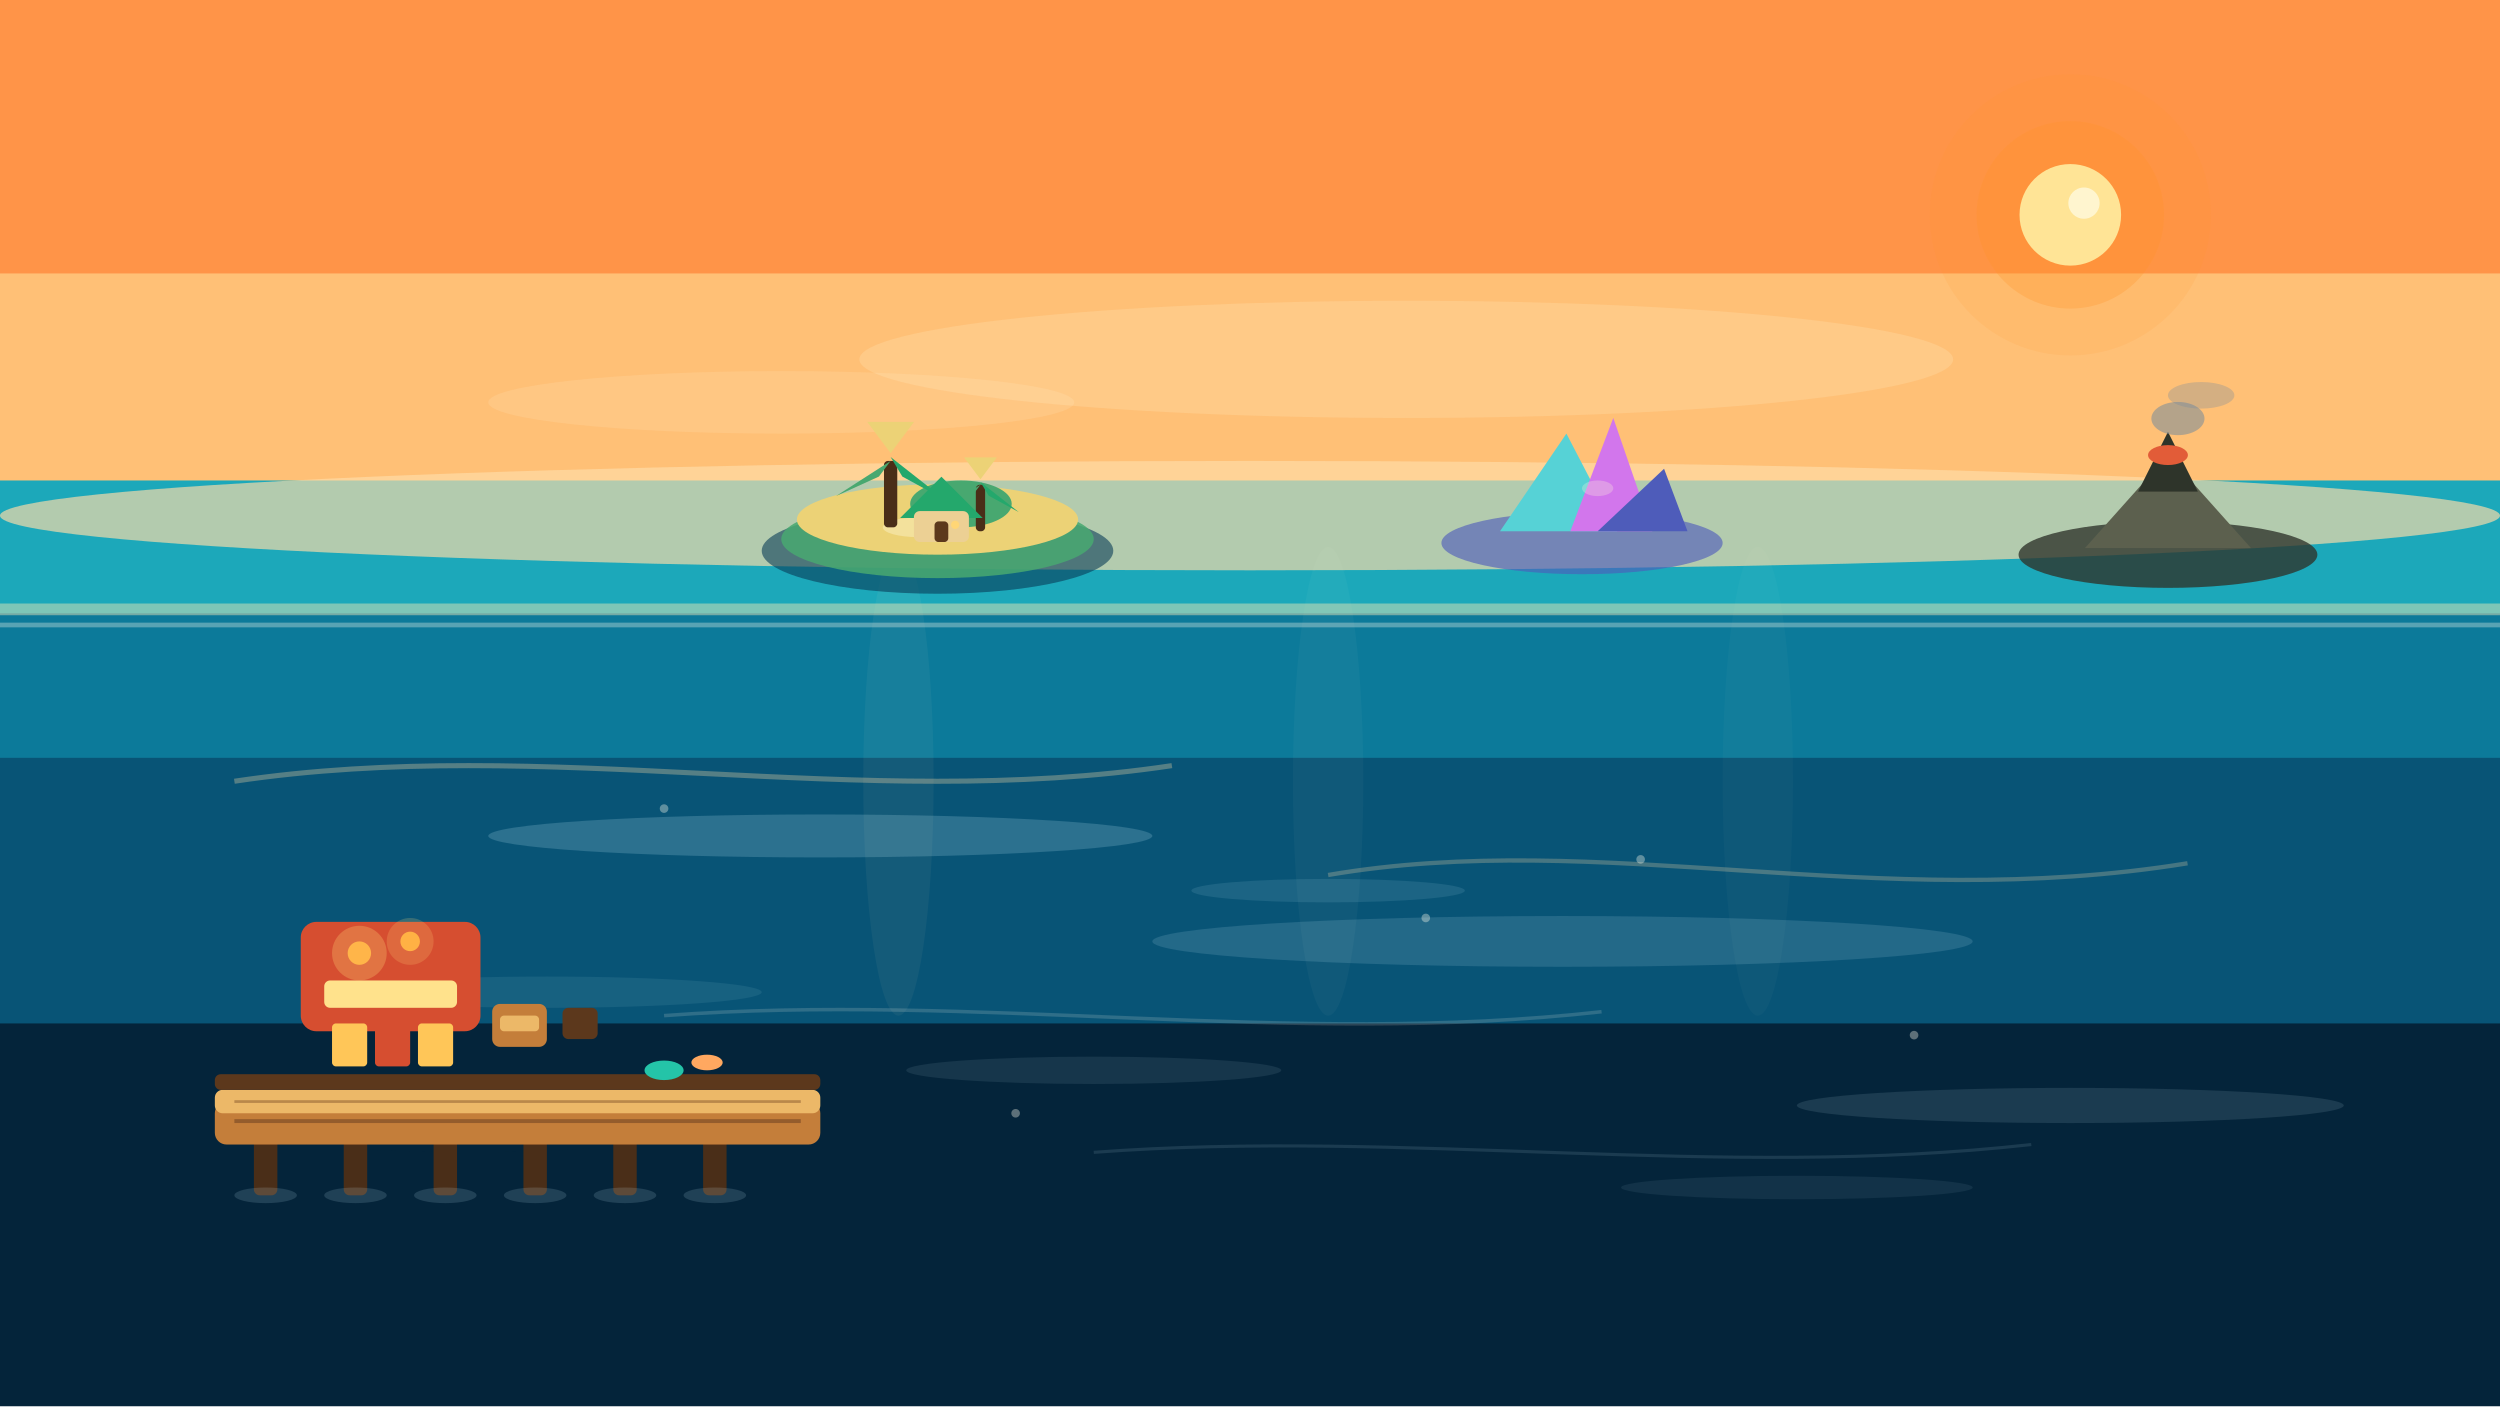
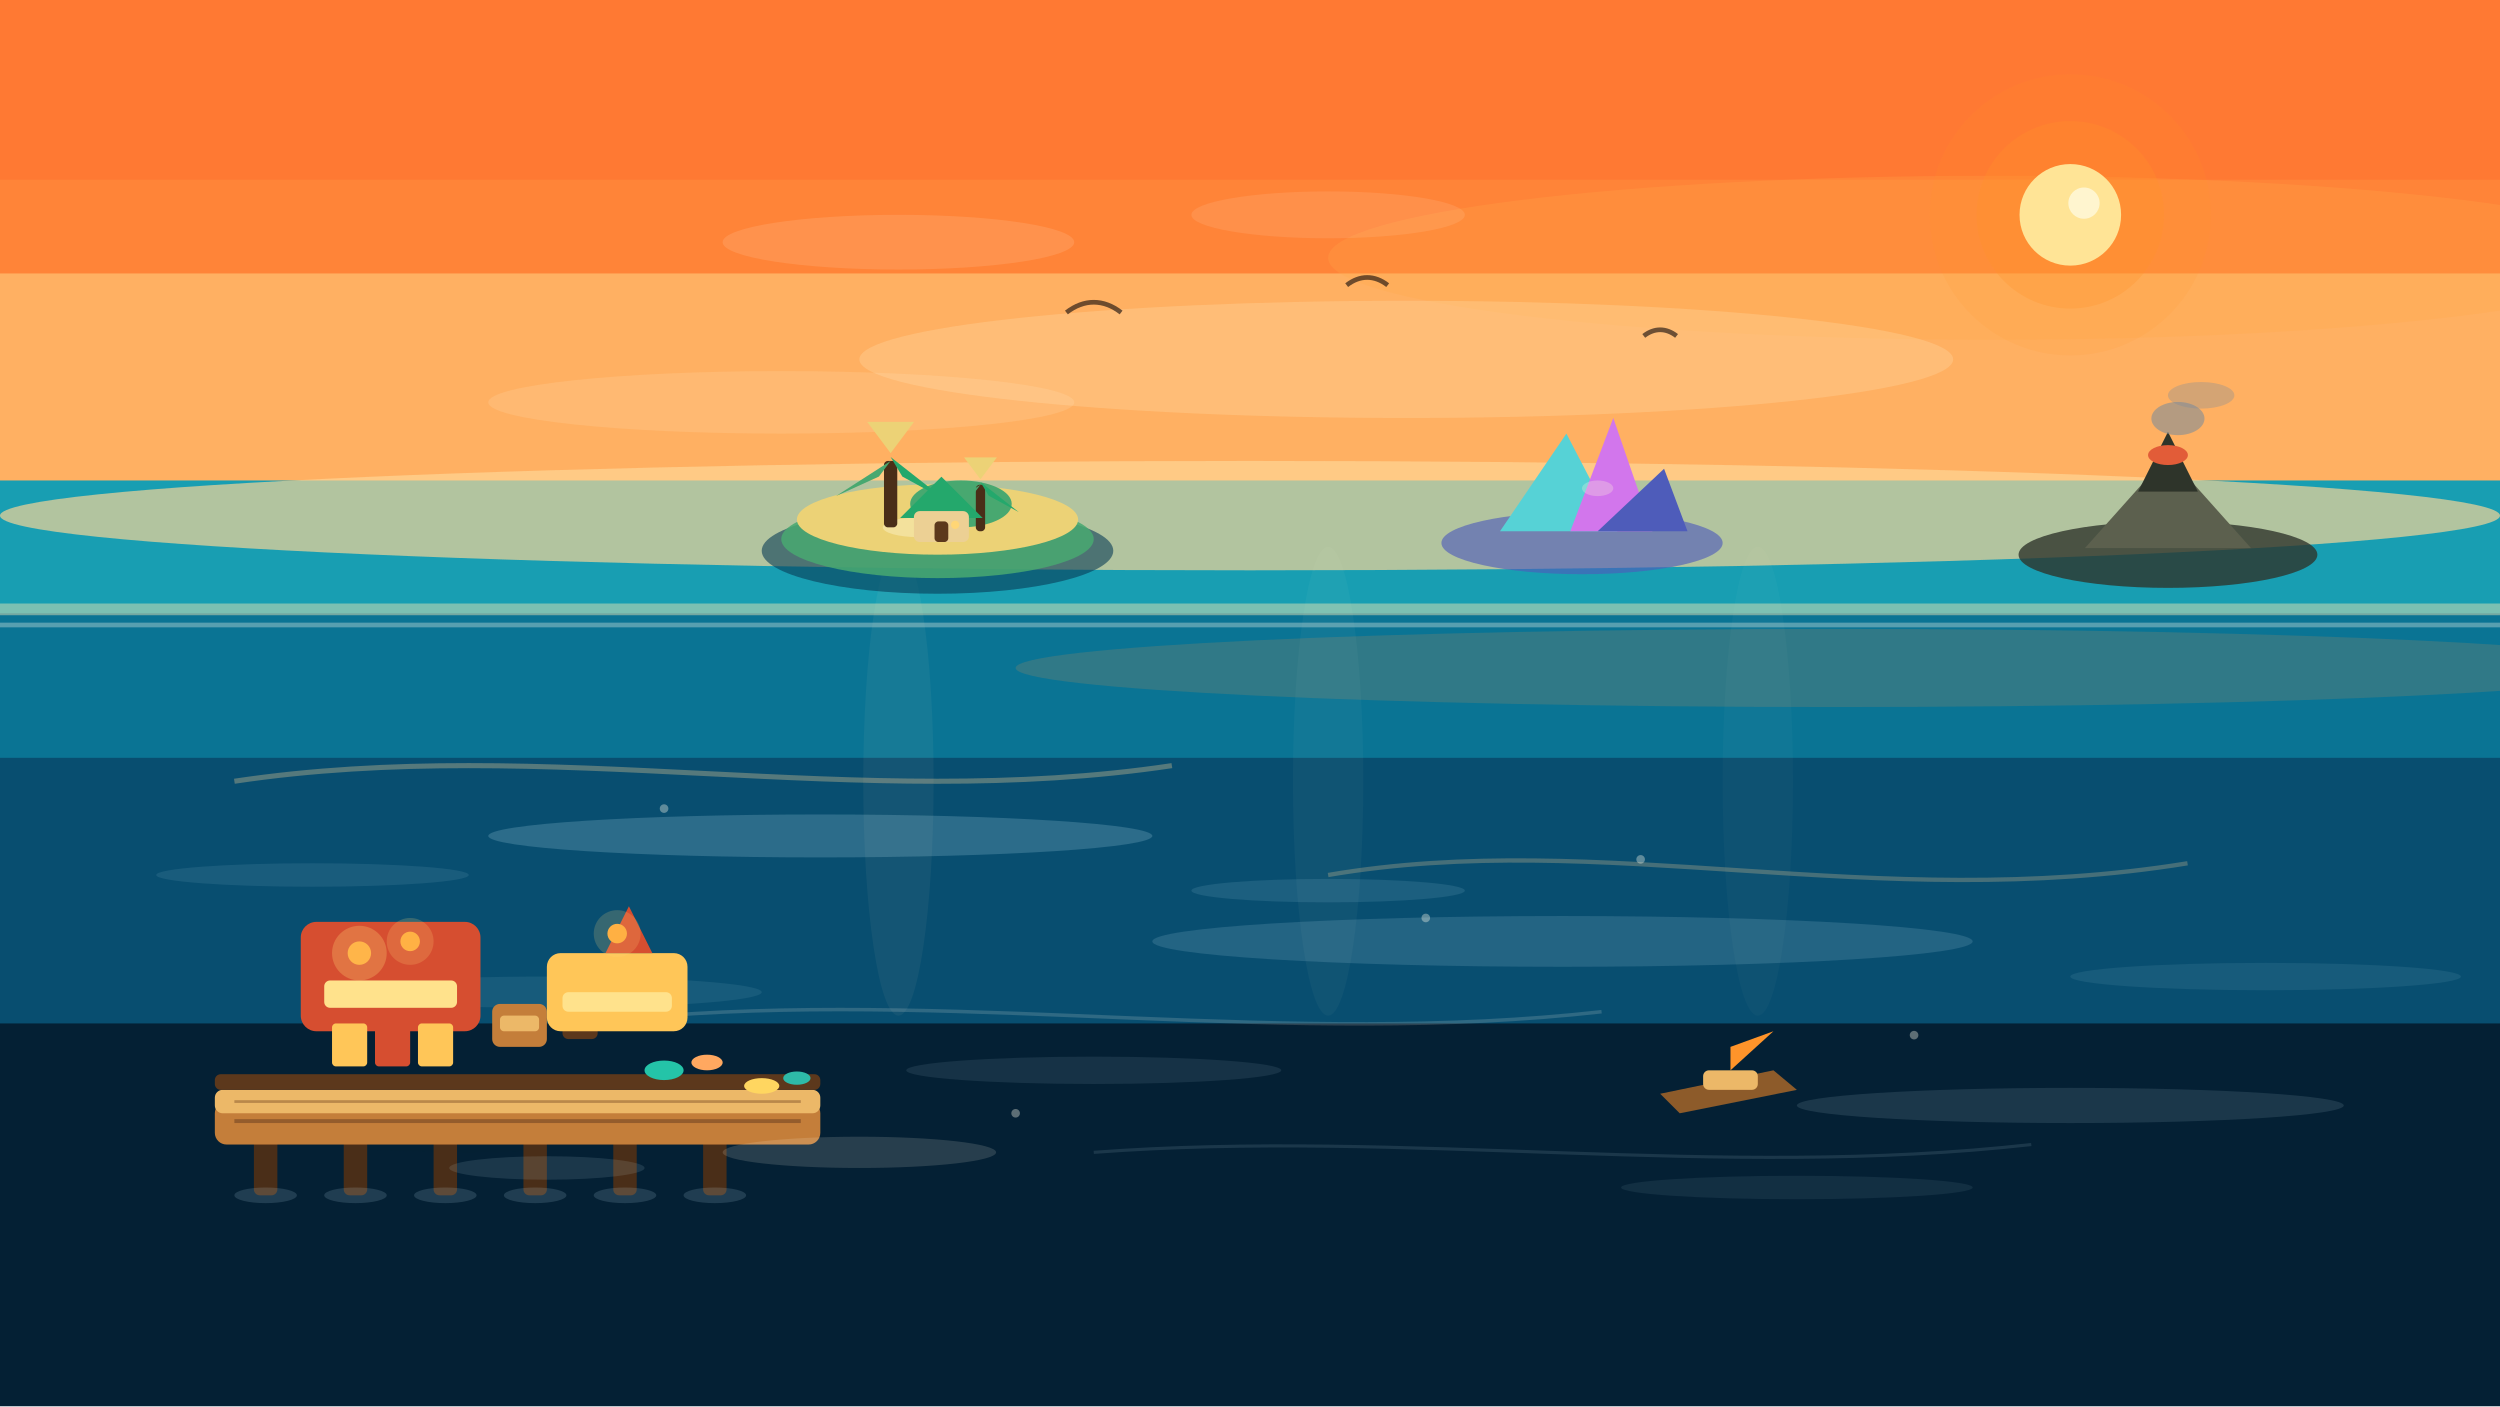
<svg xmlns="http://www.w3.org/2000/svg" viewBox="0 0 1280 720" width="1280" height="720">
-   <rect x="0" y="-160" width="1280" height="320" rx="0" fill="#ff9448" />
-   <rect x="0" y="140" width="1280" height="110" rx="0" fill="#ffc076" />
-   <rect x="0" y="246" width="1280" height="78" rx="0" fill="#1ca8ba" />
+   <rect x="0" y="-160" width="1280" height="320" rx="0" fill="#ff8438" />
+   <rect x="0" y="140" width="1280" height="110" rx="0" fill="#ffb062" />
+   <rect x="0" y="246" width="1280" height="78" rx="0" fill="#189eb2" />
  <rect x="0" y="322" width="1280" height="20" rx="0" fill="rgba(255,244,210,0.188)" />
-   <rect x="0" y="314" width="1280" height="82" rx="0" fill="#0c7a9a" />
-   <rect x="0" y="388" width="1280" height="148" rx="0" fill="#085476" />
-   <rect x="0" y="524" width="1280" height="196" rx="0" fill="#04243a" />
+   <rect x="0" y="314" width="1280" height="82" rx="0" fill="#0a7494" />
+   <rect x="0" y="388" width="1280" height="148" rx="0" fill="#084e70" />
+   <rect x="0" y="524" width="1280" height="196" rx="0" fill="#042034" />
+   <rect x="0" y="0" width="1280" height="92" rx="0" fill="rgba(255,92,42,0.282)" />
+   <ellipse cx="1020" cy="132" rx="340" ry="42" fill="rgba(255,168,72,0.251)" />
+   <ellipse cx="940" cy="342" rx="420" ry="20" fill="rgba(255,150,64,0.157)" />
  <ellipse cx="720" cy="184" rx="280" ry="30" fill="rgba(255,236,196,0.220)" />
  <ellipse cx="400" cy="206" rx="150" ry="16" fill="rgba(255,248,224,0.125)" />
-   <ellipse cx="640" cy="264" rx="640" ry="28" fill="rgba(255,220,168,0.667)" />
+   <ellipse cx="640" cy="264" rx="640" ry="28" fill="rgba(255,214,150,0.667)" />
  <ellipse cx="420" cy="428" rx="170" ry="11" fill="rgba(210,246,255,0.180)" />
  <ellipse cx="800" cy="482" rx="210" ry="13" fill="rgba(210,246,255,0.133)" />
  <ellipse cx="1060" cy="566" rx="140" ry="9" fill="rgba(210,246,255,0.110)" />
  <ellipse cx="560" cy="548" rx="96" ry="7" fill="rgba(210,246,255,0.086)" />
  <ellipse cx="680" cy="456" rx="70" ry="6" fill="rgba(210,246,255,0.102)" />
  <ellipse cx="280" cy="508" rx="110" ry="8" fill="rgba(210,246,255,0.078)" />
  <ellipse cx="920" cy="608" rx="90" ry="6" fill="rgba(210,246,255,0.071)" />
+   <ellipse cx="160" cy="448" rx="80" ry="6" fill="rgba(210,246,255,0.086)" />
+   <ellipse cx="1160" cy="500" rx="100" ry="7" fill="rgba(210,246,255,0.078)" />
  <ellipse cx="460" cy="400" rx="18" ry="120" fill="rgba(255,244,200,0.047)" />
  <ellipse cx="680" cy="400" rx="18" ry="120" fill="rgba(255,244,200,0.035)" />
  <ellipse cx="900" cy="400" rx="18" ry="120" fill="rgba(255,244,200,0.027)" />
  <line x1="0" y1="312" x2="1280" y2="312" stroke="rgba(255,236,180,0.431)" stroke-width="6" fill="none" />
  <line x1="0" y1="320" x2="1280" y2="320" stroke="rgba(255,252,236,0.314)" stroke-width="2.4" fill="none" />
-   <path d="M120 400 C280 376, 440 416, 600 392" fill="none" stroke="rgba(255,220,168,0.314)" stroke-width="2.6" />
-   <path d="M680 448 C820 424, 960 468, 1120 442" fill="none" stroke="rgba(255,220,168,0.251)" stroke-width="2.2" />
+   <path d="M120 400 C280 376, 440 416, 600 392" fill="none" stroke="rgba(255,214,150,0.314)" stroke-width="2.6" />
+   <path d="M680 448 C820 424, 960 468, 1120 442" fill="none" stroke="rgba(255,214,150,0.251)" stroke-width="2.2" />
  <path d="M340 520 C500 508, 660 536, 820 518" fill="none" stroke="rgba(255,252,236,0.157)" stroke-width="1.8" />
  <path d="M560 590 C720 578, 880 604, 1040 586" fill="none" stroke="rgba(210,246,255,0.110)" stroke-width="1.6" />
  <circle cx="340" cy="414" r="2.2" fill="rgba(255,252,236,0.353)" />
  <circle cx="730" cy="470" r="2.2" fill="rgba(255,252,236,0.353)" />
  <circle cx="980" cy="530" r="2.2" fill="rgba(255,252,236,0.353)" />
  <circle cx="520" cy="570" r="2.2" fill="rgba(255,252,236,0.353)" />
  <circle cx="840" cy="440" r="2.2" fill="rgba(255,252,236,0.353)" />
  <circle cx="1060" cy="110" r="72" fill="rgba(255,148,42,0.110)" />
  <circle cx="1060" cy="110" r="48" fill="rgba(255,148,42,0.275)" />
  <circle cx="1060" cy="110" r="26" fill="#ffe496" />
  <circle cx="1067" cy="104" r="8" fill="rgba(255,248,220,0.824)" />
  <ellipse cx="480" cy="282" rx="90" ry="22" fill="rgba(8,58,86,0.588)" />
  <ellipse cx="480" cy="276" rx="80" ry="20" fill="rgba(72,168,112,0.863)" />
  <ellipse cx="480" cy="266" rx="72" ry="18" fill="#ecd276" />
  <ellipse cx="492" cy="258" rx="26" ry="12" fill="#48a870" />
  <ellipse cx="470" cy="270" rx="18" ry="5" fill="rgba(255,248,214,0.392)" />
  <rect x="452.6" y="236" width="6.8" height="34" rx="2" fill="#4a2e18" />
  <polygon points="456,236 428,254 450,244" fill="#48a870" />
  <polygon points="456,234 484,256 462,244" fill="#24a86c" />
  <polygon points="456,232 444,216 468,216" fill="#ecd276" />
  <rect x="499.62" y="248.2" width="4.76" height="23.8" rx="2" fill="#4a2e18" />
  <polygon points="502,248.2 482.4,260.8 497.8,253.8" fill="#48a870" />
  <polygon points="502,246.8 521.6,262.2 506.2,253.8" fill="#24a86c" />
  <polygon points="502,245.4 493.6,234.2 510.4,234.2" fill="#ecd276" />
  <polygon points="460.88,265.2 482,244.08 503.12,265.2" fill="#24a86c" />
  <rect x="467.92" y="261.68" width="28.16" height="15.84" rx="3" fill="#ecd094" />
  <rect x="478.48" y="266.96" width="7.04" height="10.56" rx="2" fill="#5c381c" />
  <circle cx="489.04" cy="268.72" r="2.112" fill="#ffd676" />
  <ellipse cx="810" cy="278" rx="72" ry="16" fill="rgba(78,92,186,0.627)" />
  <polygon points="768,272 802,222 828,272" fill="#56d2d6" />
  <polygon points="804,272 826,214 846,272" fill="#d276ec" />
  <polygon points="818,272 852,240 864,272" fill="#4e5cba" />
  <ellipse cx="818" cy="250" rx="8" ry="4" fill="rgba(255,248,220,0.275)" />
  <ellipse cx="1110" cy="284" rx="76.5" ry="17" fill="rgba(46,52,42,0.784)" />
  <polygon points="1067.5,280.6 1110,233 1152.5,280.6" fill="#5c604e" />
  <polygon points="1094.7,251.7 1110,221.1 1125.3,251.7" fill="#2e342a" />
  <ellipse cx="1110" cy="233" rx="10.2" ry="5.1" fill="#e25c38" />
  <ellipse cx="1115.1" cy="214.3" rx="13.6" ry="8.5" fill="rgba(118,138,156,0.549)" />
  <ellipse cx="1127" cy="202.4" rx="17" ry="6.8" fill="rgba(118,138,156,0.314)" />
-   <ellipse cx="240" cy="574" rx="128" ry="16" fill="rgba(4,36,58,0.784)" />
+   <ellipse cx="240" cy="574" rx="128" ry="16" fill="rgba(4,32,52,0.784)" />
  <rect x="130" y="572" width="12" height="40" rx="3" fill="#4a2e18" />
  <ellipse cx="136" cy="612" rx="16" ry="4" fill="rgba(210,246,255,0.141)" />
  <rect x="176" y="572" width="12" height="40" rx="3" fill="#4a2e18" />
  <ellipse cx="182" cy="612" rx="16" ry="4" fill="rgba(210,246,255,0.141)" />
  <rect x="222" y="572" width="12" height="40" rx="3" fill="#4a2e18" />
  <ellipse cx="228" cy="612" rx="16" ry="4" fill="rgba(210,246,255,0.141)" />
  <rect x="268" y="572" width="12" height="40" rx="3" fill="#4a2e18" />
  <ellipse cx="274" cy="612" rx="16" ry="4" fill="rgba(210,246,255,0.141)" />
  <rect x="314" y="572" width="12" height="40" rx="3" fill="#4a2e18" />
  <ellipse cx="320" cy="612" rx="16" ry="4" fill="rgba(210,246,255,0.141)" />
  <rect x="360" y="572" width="12" height="40" rx="3" fill="#4a2e18" />
  <ellipse cx="366" cy="612" rx="16" ry="4" fill="rgba(210,246,255,0.141)" />
  <rect x="110" y="564" width="310" height="22" rx="6" fill="#c47e3a" />
  <rect x="110" y="558" width="310" height="12" rx="4" fill="#ecb868" />
  <rect x="110" y="550" width="310" height="8" rx="3" fill="#5c381c" />
  <line x1="120" y1="574" x2="410" y2="574" stroke="rgba(120,72,36,0.627)" stroke-width="2" fill="none" />
  <line x1="120" y1="564" x2="410" y2="564" stroke="rgba(120,72,36,0.431)" stroke-width="1.4" fill="none" />
  <rect x="154" y="472" width="92" height="56" rx="8" fill="#d64e30" />
  <rect x="166" y="502" width="68" height="14" rx="3" fill="#ffe28c" />
  <rect x="170" y="524" width="18" height="22" rx="2" fill="#ffc658" />
  <rect x="192" y="524" width="18" height="22" rx="2" fill="#d64e30" />
  <rect x="214" y="524" width="18" height="22" rx="2" fill="#ffc658" />
  <rect x="252" y="514" width="28" height="22" rx="4" fill="#c47e3a" />
  <rect x="256" y="520" width="20" height="8" rx="2" fill="#ecb868" />
  <rect x="288" y="516" width="18" height="16" rx="3" fill="#5c381c" />
  <circle cx="184" cy="488" r="6" fill="#ffa838" />
  <circle cx="184" cy="488" r="14" fill="rgba(255,214,118,0.275)" />
  <circle cx="210" cy="482" r="5" fill="#ffa838" />
  <circle cx="210" cy="482" r="12" fill="rgba(255,214,118,0.196)" />
  <ellipse cx="340" cy="548" rx="10" ry="5" fill="#24c4a8" />
  <ellipse cx="362" cy="544" rx="8" ry="4" fill="#ffa860" />
+   <rect x="280" y="488" width="72" height="40" rx="7" fill="#ffc658" />
+   <rect x="288" y="508" width="56" height="10" rx="3" fill="#ffe28c" />
+   <polygon points="310,488 322,464 334,488" fill="#d64e30" />
+   <circle cx="316" cy="478" r="5" fill="#ffa838" />
+   <circle cx="316" cy="478" r="12" fill="rgba(255,214,118,0.188)" />
+   <ellipse cx="390" cy="556" rx="9" ry="4" fill="#ffd660" />
+   <ellipse cx="408" cy="552" rx="7" ry="3.4" fill="#2ebaa8" />
+   <ellipse cx="460" cy="124" rx="90" ry="14" fill="rgba(255,236,210,0.141)" />
+   <ellipse cx="680" cy="110" rx="70" ry="12" fill="rgba(255,244,220,0.110)" />
+   <path d="M546 160 C555 153, 565 153, 574 160" fill="none" stroke="rgba(36,24,18,0.667)" stroke-width="2.4" />
+   <path d="M689.5 146 C696.25 140.75, 703.75 140.75, 710.5 146" fill="none" stroke="rgba(36,24,18,0.667)" stroke-width="2.4" />
+   <path d="M841.6 172 C847 167.8, 853 167.8, 858.4 172" fill="none" stroke="rgba(36,24,18,0.667)" stroke-width="2.4" />
+   <ellipse cx="440" cy="590" rx="70" ry="8" fill="rgba(255,248,230,0.141)" />
+   <ellipse cx="280" cy="598" rx="50" ry="6" fill="rgba(210,246,255,0.110)" />
+   <polygon points="860,570 920,558 908,548 850,560" fill="#8d5b2a" />
+   <rect x="872" y="548" width="28" height="10" rx="3" fill="#ecb868" />
+   <polygon points="886,548 908,528 886,536" fill="#ff942a" />
</svg>
